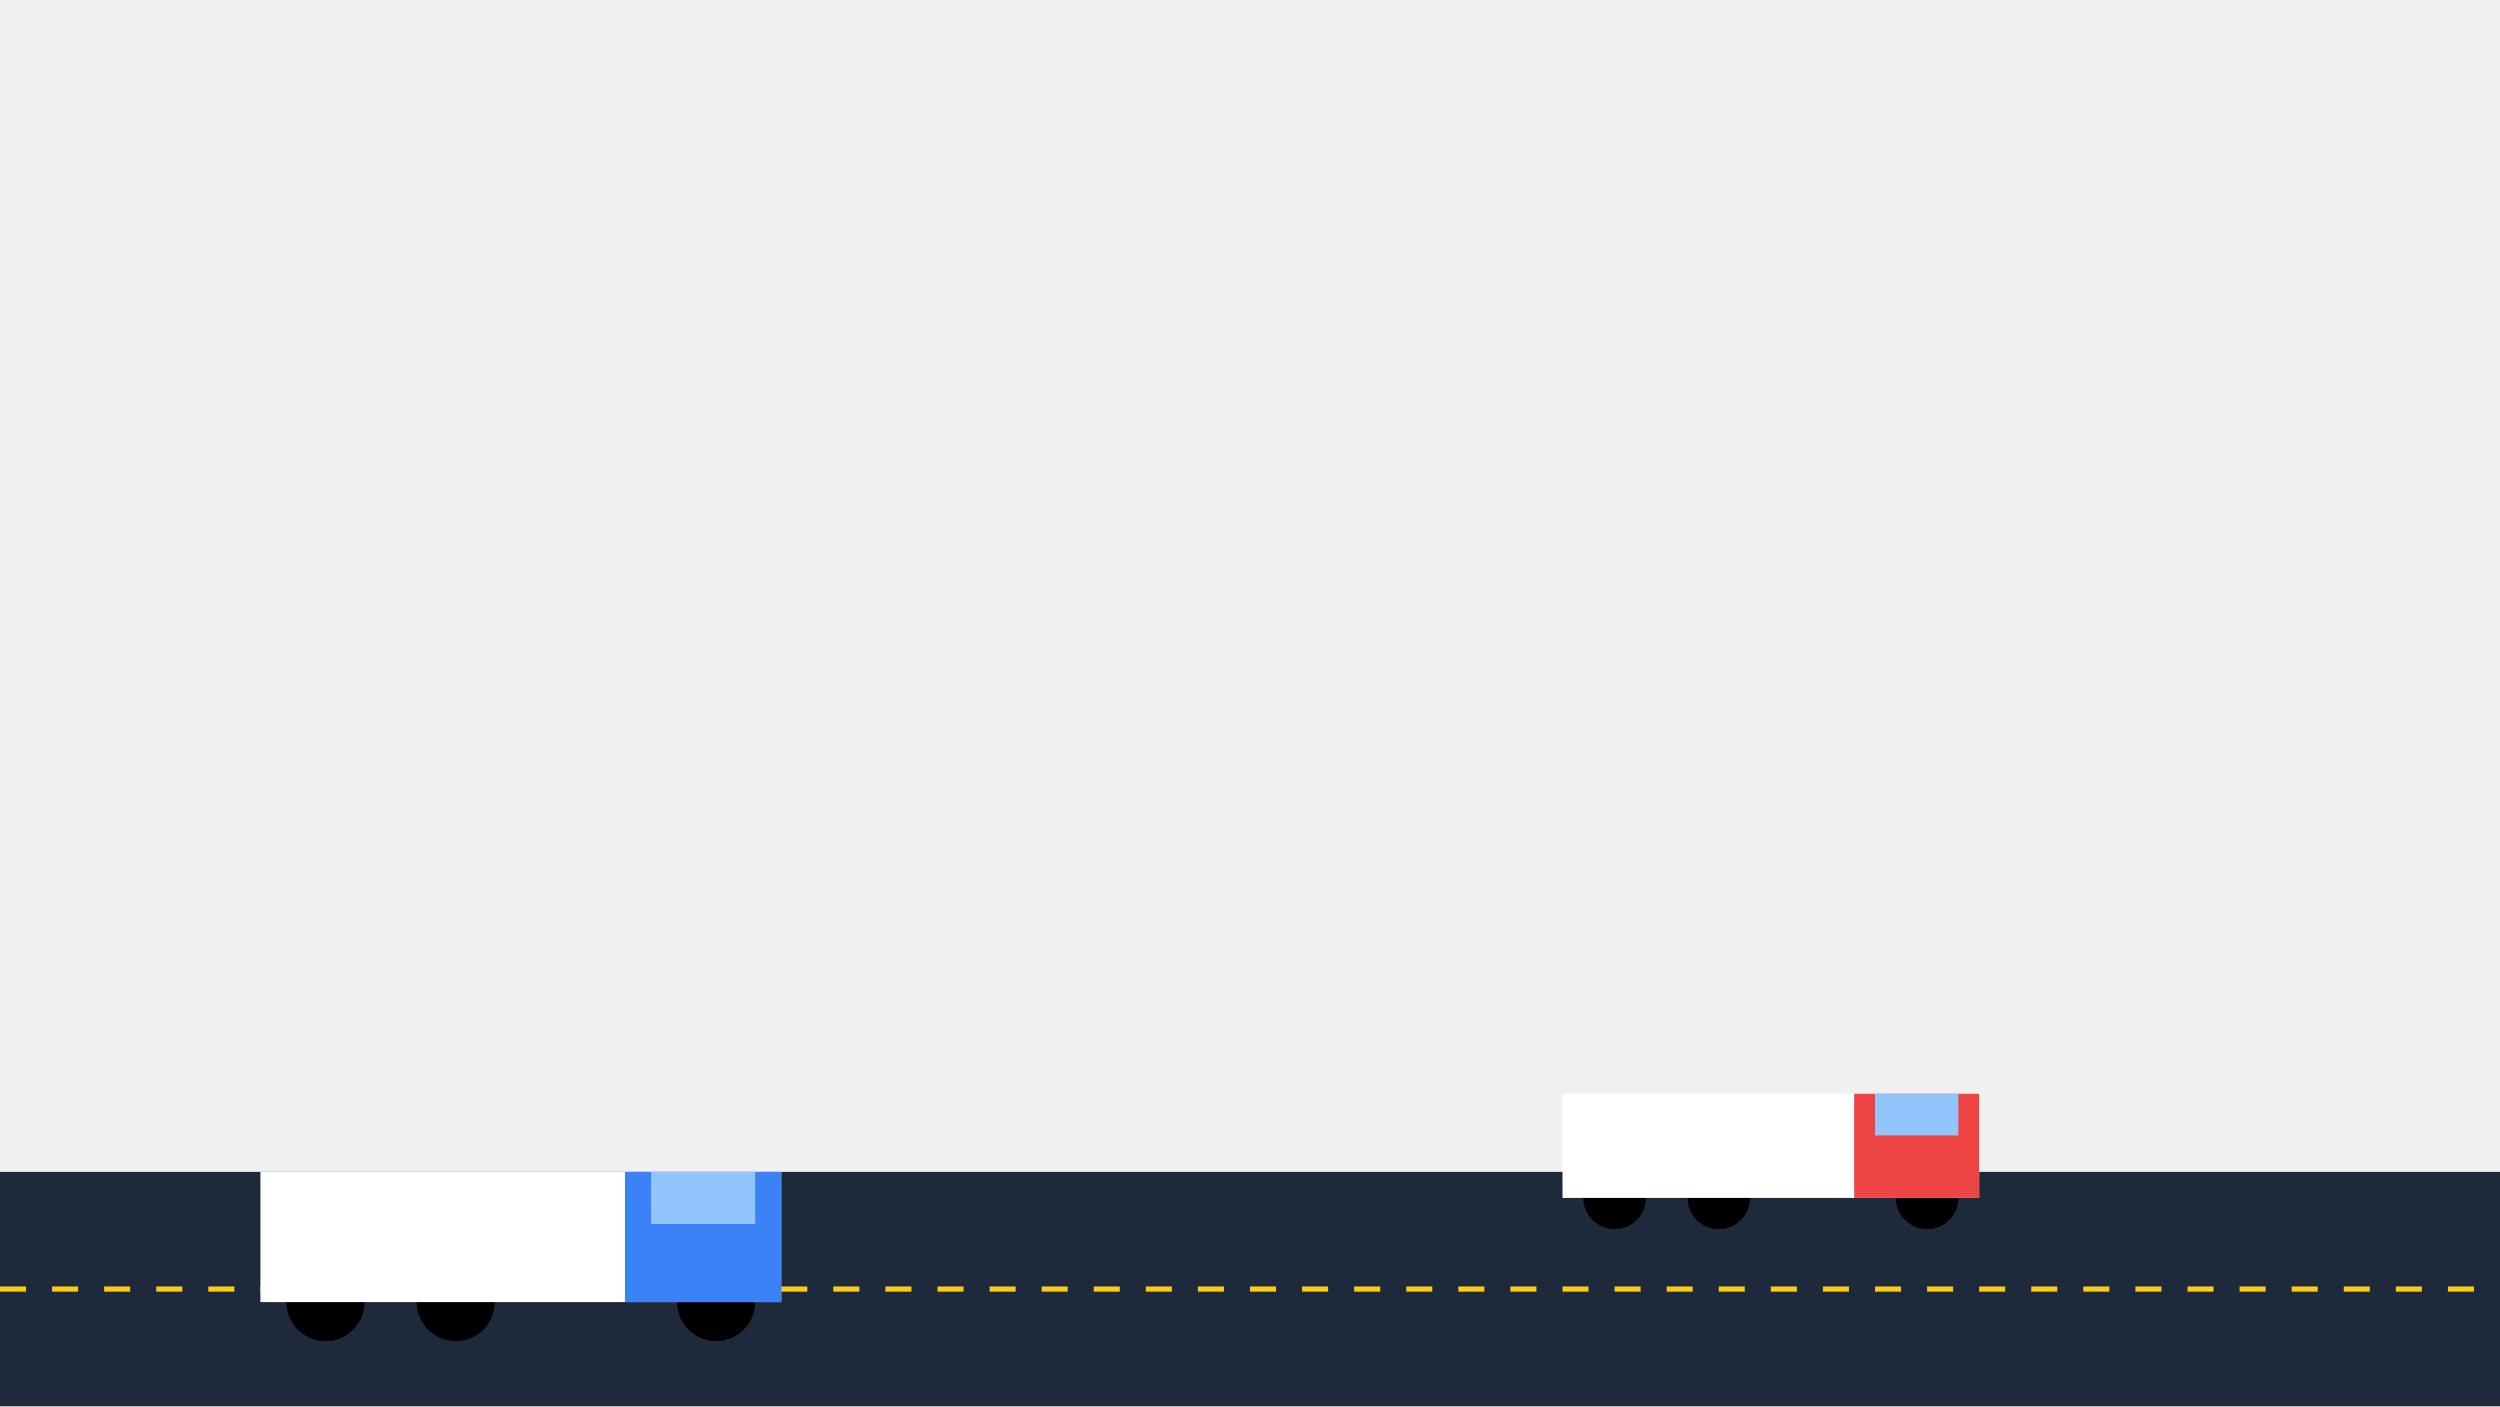
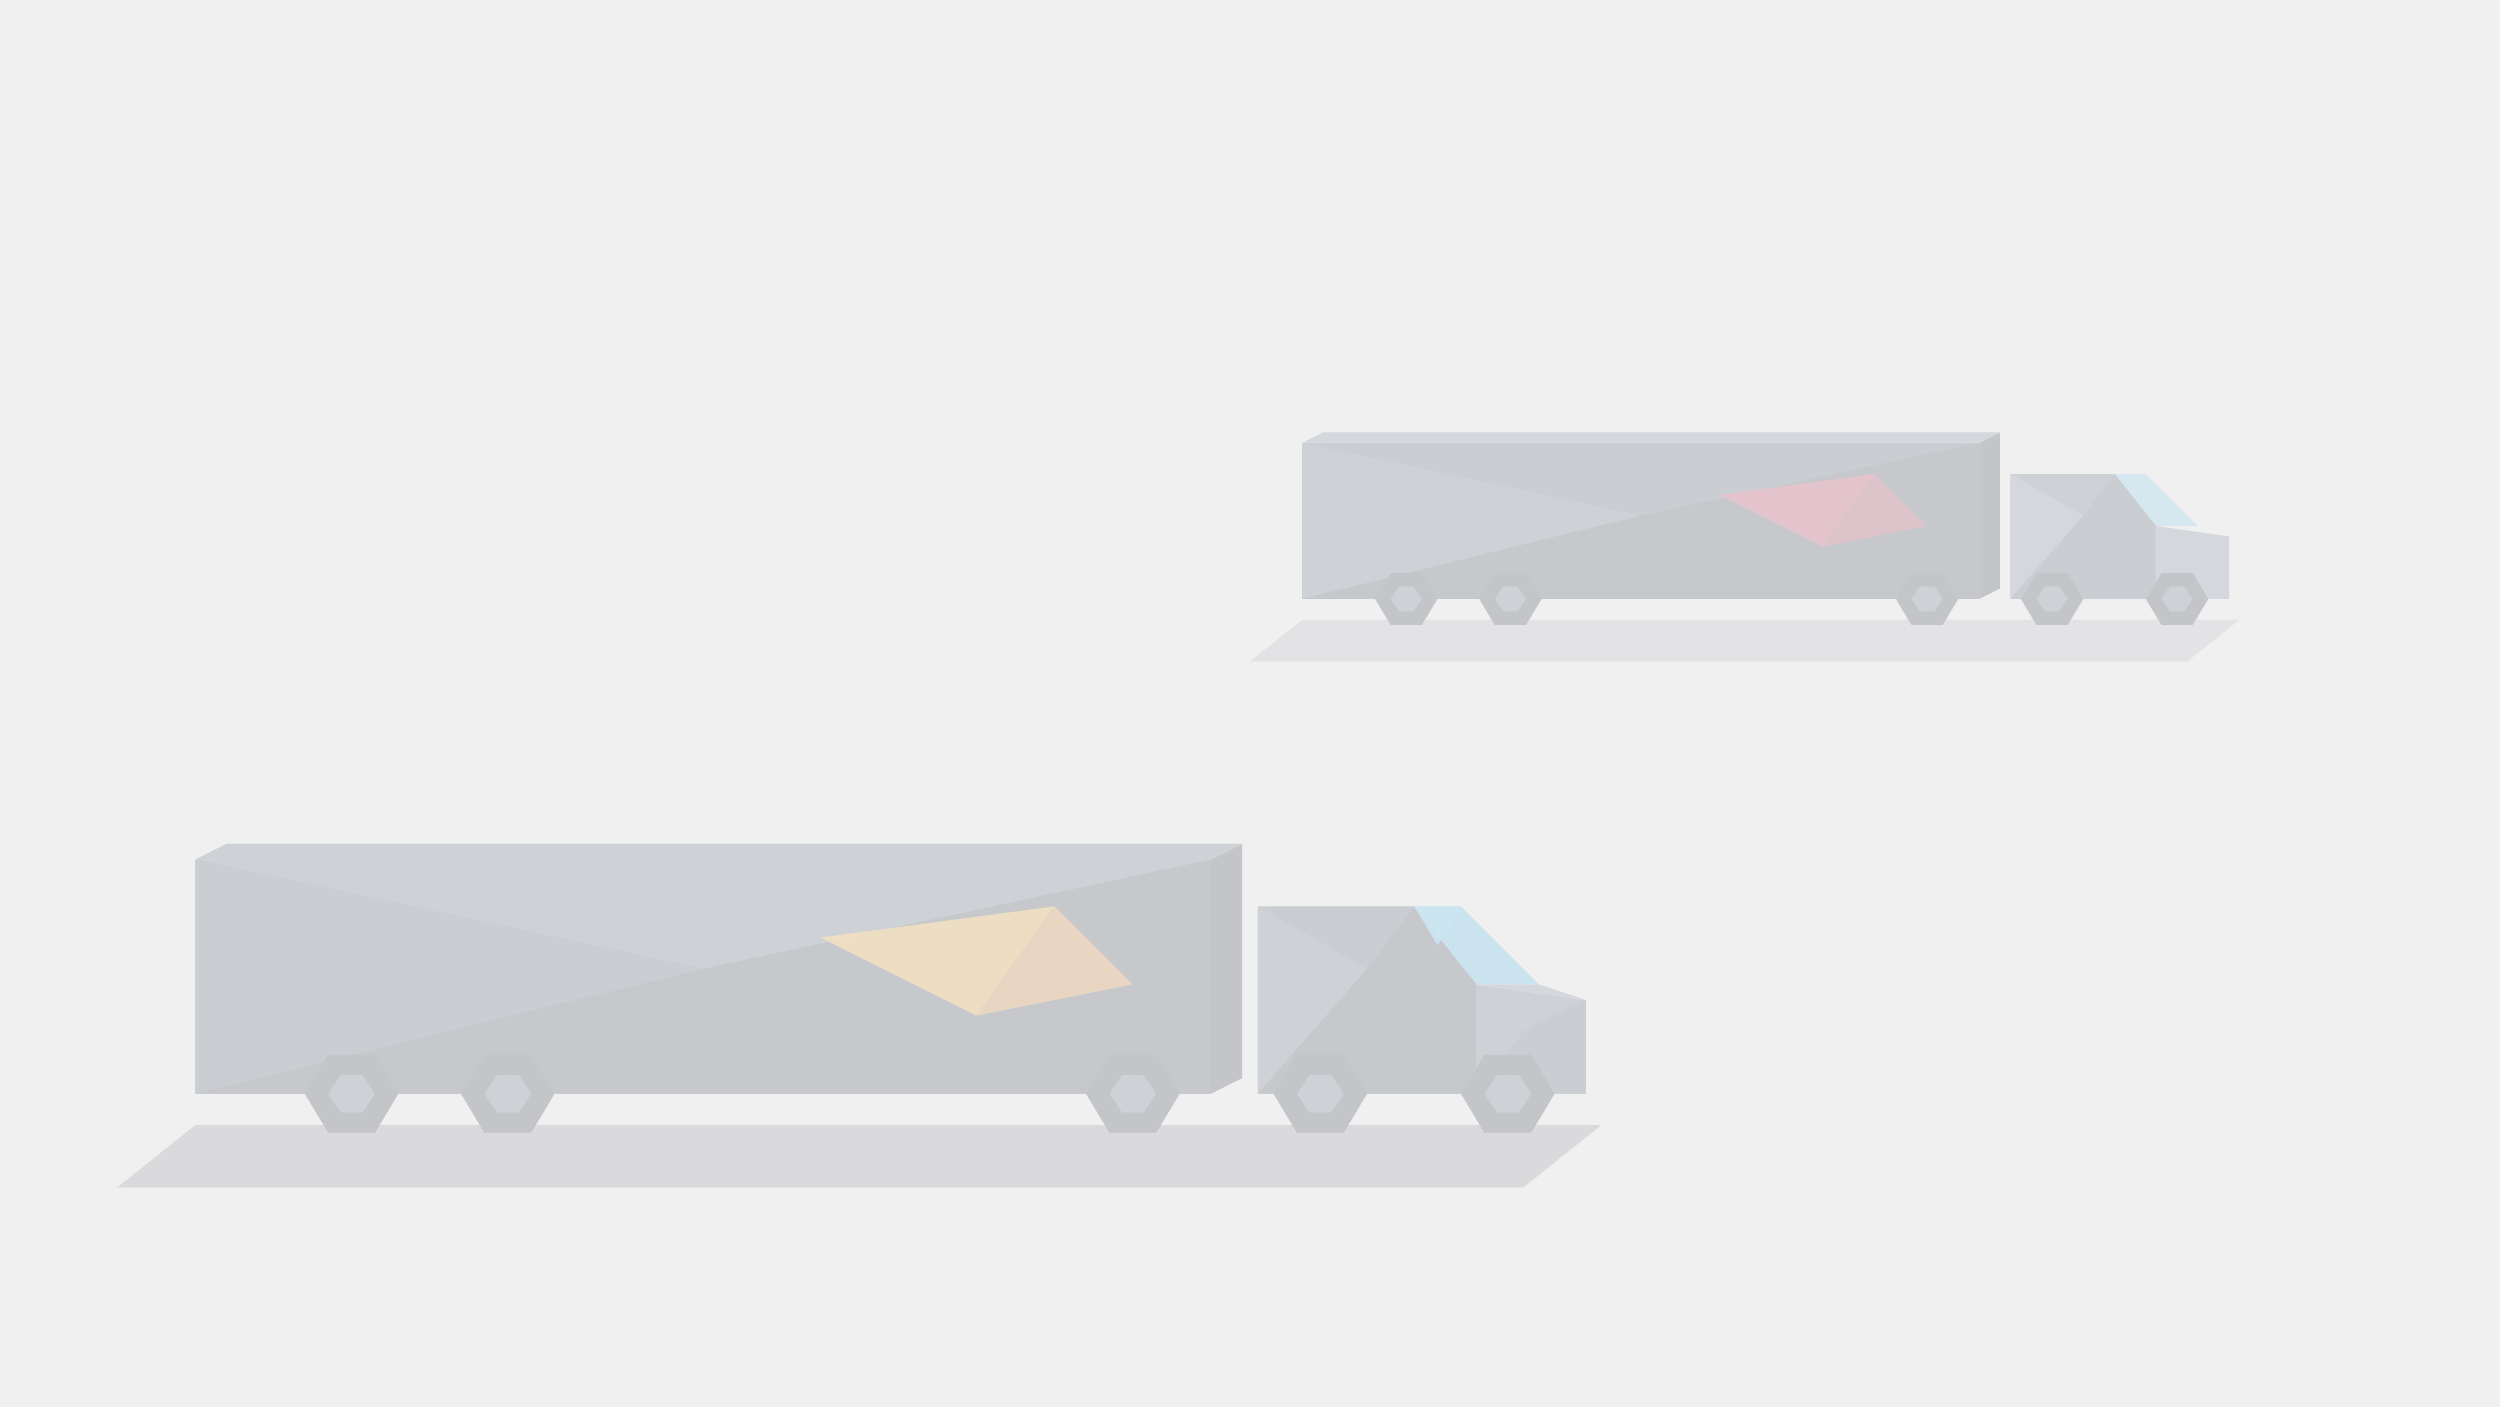
- <svg xmlns="http://www.w3.org/2000/svg" width="1920" height="1080" viewBox="0 0 1920 1080">
-   <path d="M0 1080 L1920 1080 L1920 900 L0 900 Z" fill="#1e293b" />
-   <path d="M0 990 L1920 990" stroke="#facc15" stroke-width="4" stroke-dasharray="20,20" />
-   <g transform="translate(200, 850)">
-     <circle cx="50" cy="150" r="30" fill="#000" />
-     <circle cx="150" cy="150" r="30" fill="#000" />
-     <circle cx="350" cy="150" r="30" fill="#000" />
-     <rect x="0" y="50" width="400" height="100" fill="#fff" />
-     <rect x="280" y="50" width="120" height="100" fill="#3b82f6" />
-     <path d="M300 50 L380 50 L380 90 L300 90 Z" fill="#93c5fd" />
-   </g>
-   <g transform="translate(1200, 800) scale(0.8)">
-     <circle cx="50" cy="150" r="30" fill="#000" />
-     <circle cx="150" cy="150" r="30" fill="#000" />
-     <circle cx="350" cy="150" r="30" fill="#000" />
-     <rect x="0" y="50" width="400" height="100" fill="#fff" />
-     <rect x="280" y="50" width="120" height="100" fill="#ef4444" />
-     <path d="M300 50 L380 50 L380 90 L300 90 Z" fill="#93c5fd" />
+ <svg xmlns="http://www.w3.org/2000/svg" width="1920" height="1080" viewBox="0 0 1920 1080" fill="none">
+   <g opacity="0.20">
+     <g transform="translate(150, 600) scale(1.2)">
+       <polygon points="0,220 900,220 850,260 -50,260" fill="#0F172A" opacity="0.5" />
+       <polygon points="0,50 650,50 650,200 0,200" fill="#1E293B" />
+       <polygon points="0,50 325,120 0,200" fill="#334155" />
+       <polygon points="325,120 650,50 650,200 0,200" fill="#1E293B" />
+       <polygon points="0,50 650,50 325,120" fill="#475569" />
+       <polygon points="650,50 670,40 670,190 650,200" fill="#0F172A" />
+       <polygon points="0,50 20,40 670,40 650,50" fill="#475569" />
+       <polygon points="400,100 550,80 500,150" fill="#F59E0B" opacity="0.9" />
+       <polygon points="550,80 600,130 500,150" fill="#D97706" opacity="0.9" />
+       <polygon points="680,80 780,80 820,130 820,200 680,200" fill="#334155" />
+       <polygon points="680,80 750,120 680,200" fill="#475569" />
+       <polygon points="750,120 780,80 820,130 820,200 680,200" fill="#1E293B" />
+       <polygon points="780,80 820,130 860,130 810,80" fill="#0EA5E9" opacity="0.8" />
+       <polygon points="780,80 810,80 795,105" fill="#38BDF8" opacity="0.9" />
+       <polygon points="820,130 890,140 890,200 820,200" fill="#475569" />
+       <polygon points="820,130 860,130 890,140" fill="#64748B" />
+       <polygon points="850,160 890,140 890,200 820,200" fill="#334155" />
+       <g transform="translate(100, 200)">
+         <polygon points="-30,0 -15,-25 15,-25 30,0 15,25 -15,25" fill="#0F172A" />
+         <polygon points="-15,0 -7,-12 7,-12 15,0 7,12 -7,12" fill="#475569" />
+       </g>
+       <g transform="translate(200, 200)">
+         <polygon points="-30,0 -15,-25 15,-25 30,0 15,25 -15,25" fill="#0F172A" />
+         <polygon points="-15,0 -7,-12 7,-12 15,0 7,12 -7,12" fill="#475569" />
+       </g>
+       <g transform="translate(600, 200)">
+         <polygon points="-30,0 -15,-25 15,-25 30,0 15,25 -15,25" fill="#0F172A" />
+         <polygon points="-15,0 -7,-12 7,-12 15,0 7,12 -7,12" fill="#475569" />
+       </g>
+       <g transform="translate(720, 200)">
+         <polygon points="-30,0 -15,-25 15,-25 30,0 15,25 -15,25" fill="#0F172A" />
+         <polygon points="-15,0 -7,-12 7,-12 15,0 7,12 -7,12" fill="#475569" />
+       </g>
+       <g transform="translate(840, 200)">
+         <polygon points="-30,0 -15,-25 15,-25 30,0 15,25 -15,25" fill="#0F172A" />
+         <polygon points="-15,0 -7,-12 7,-12 15,0 7,12 -7,12" fill="#475569" />
+       </g>
+     </g>
+     <g transform="translate(1000, 300) scale(0.8)">
+       <polygon points="0,220 900,220 850,260 -50,260" fill="#0F172A" opacity="0.3" />
+       <polygon points="0,50 650,50 650,200 0,200" fill="#334155" />
+       <polygon points="0,50 325,120 0,200" fill="#475569" />
+       <polygon points="325,120 650,50 650,200 0,200" fill="#1E293B" />
+       <polygon points="650,50 670,40 670,190 650,200" fill="#0F172A" />
+       <polygon points="0,50 20,40 670,40 650,50" fill="#64748B" />
+       <polygon points="400,100 550,80 500,150" fill="#BE123C" opacity="0.9" />
+       <polygon points="550,80 600,130 500,150" fill="#9F1239" opacity="0.9" />
+       <polygon points="680,80 780,80 820,130 820,200 680,200" fill="#475569" />
+       <polygon points="680,80 750,120 680,200" fill="#64748B" />
+       <polygon points="750,120 780,80 820,130 820,200 680,200" fill="#334155" />
+       <polygon points="780,80 820,130 860,130 810,80" fill="#0EA5E9" opacity="0.6" />
+       <polygon points="820,130 890,140 890,200 820,200" fill="#64748B" />
+       <g transform="translate(100, 200)">
+         <polygon points="-30,0 -15,-25 15,-25 30,0 15,25 -15,25" fill="#0F172A" />
+         <polygon points="-15,0 -7,-12 7,-12 15,0 7,12 -7,12" fill="#475569" />
+       </g>
+       <g transform="translate(200, 200)">
+         <polygon points="-30,0 -15,-25 15,-25 30,0 15,25 -15,25" fill="#0F172A" />
+         <polygon points="-15,0 -7,-12 7,-12 15,0 7,12 -7,12" fill="#475569" />
+       </g>
+       <g transform="translate(600, 200)">
+         <polygon points="-30,0 -15,-25 15,-25 30,0 15,25 -15,25" fill="#0F172A" />
+         <polygon points="-15,0 -7,-12 7,-12 15,0 7,12 -7,12" fill="#475569" />
+       </g>
+       <g transform="translate(720, 200)">
+         <polygon points="-30,0 -15,-25 15,-25 30,0 15,25 -15,25" fill="#0F172A" />
+         <polygon points="-15,0 -7,-12 7,-12 15,0 7,12 -7,12" fill="#475569" />
+       </g>
+       <g transform="translate(840, 200)">
+         <polygon points="-30,0 -15,-25 15,-25 30,0 15,25 -15,25" fill="#0F172A" />
+         <polygon points="-15,0 -7,-12 7,-12 15,0 7,12 -7,12" fill="#475569" />
+       </g>
+     </g>
  </g>
</svg>
